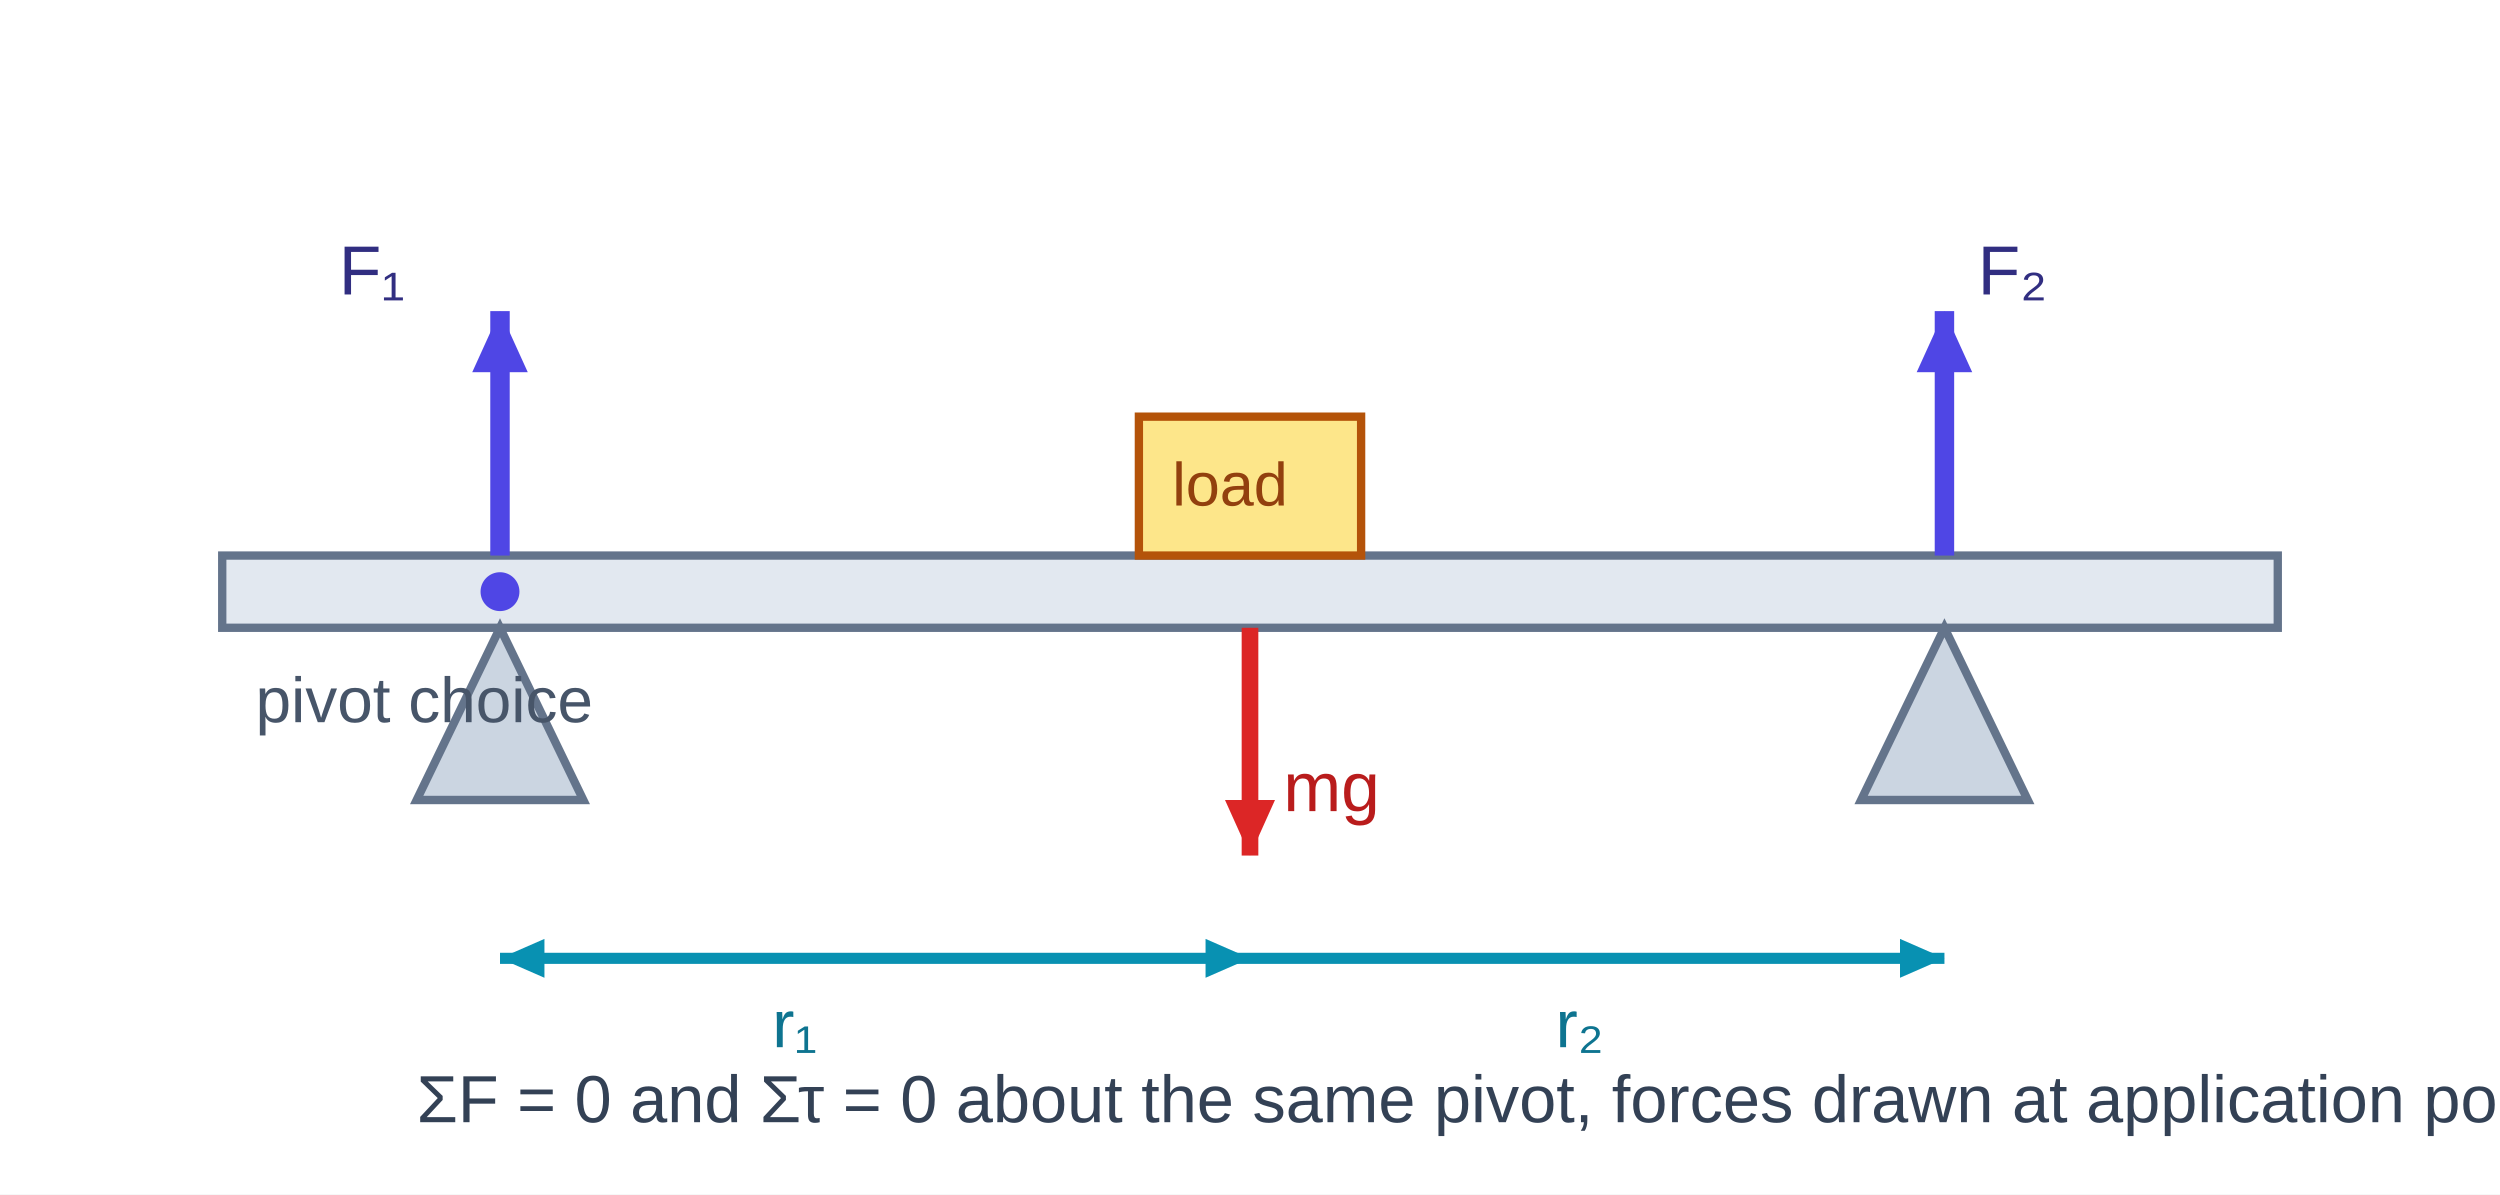
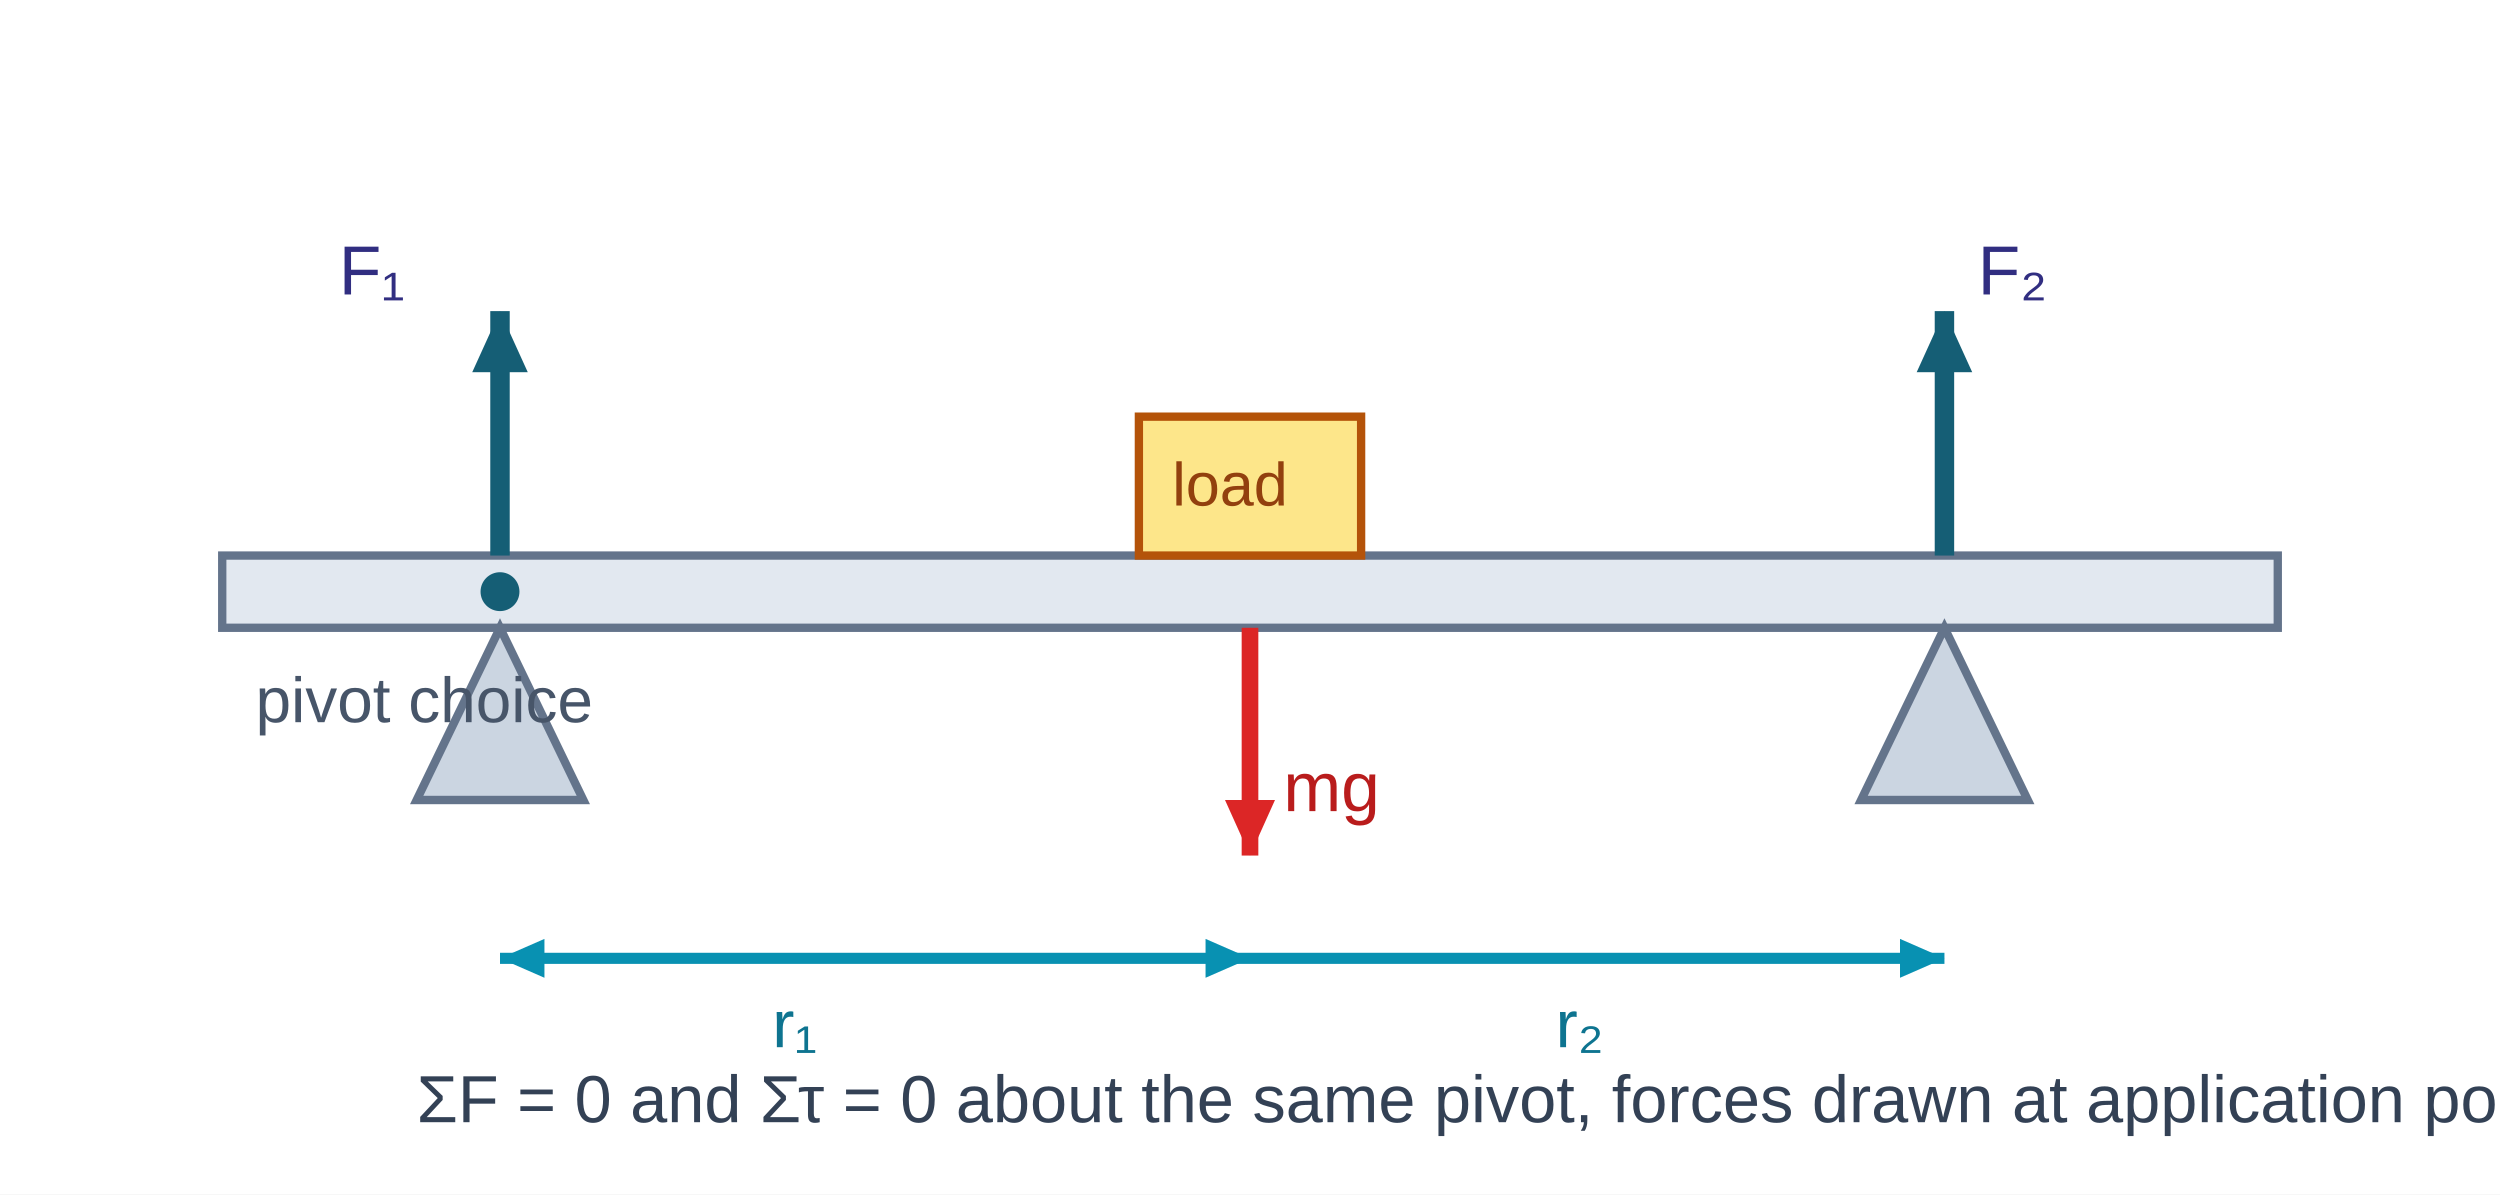
<svg xmlns="http://www.w3.org/2000/svg" viewBox="0 0 900 430" role="img" aria-labelledby="title desc">
  <rect width="900" height="430" fill="#ffffff" />
  <rect x="80" y="200" width="740" height="26" fill="#e2e8f0" stroke="#64748b" stroke-width="3" />
  <path d="M180 226 L150 288 L210 288 Z" fill="#cbd5e1" stroke="#64748b" stroke-width="3" />
  <path d="M700 226 L670 288 L730 288 Z" fill="#cbd5e1" stroke="#64748b" stroke-width="3" />
  <rect x="410" y="150" width="80" height="50" fill="#fde68a" stroke="#b45309" stroke-width="3" />
  <text x="422" y="182" font-family="Arial, sans-serif" font-size="22" fill="#92400e">load</text>
-   <line x1="180" y1="200" x2="180" y2="112" stroke="#4f46e5" stroke-width="7" />
-   <path d="M180 112 l-10 22 h20 Z" fill="#4f46e5" />
+   <line x1="180" y1="200" x2="180" y2="112" stroke="#155E75" stroke-width="7" />
+   <path d="M180 112 l-10 22 h20 Z" fill="#155E75" />
  <text x="122" y="106" font-family="Arial, sans-serif" font-size="25" fill="#312e81">F₁</text>
-   <line x1="700" y1="200" x2="700" y2="112" stroke="#4f46e5" stroke-width="7" />
-   <path d="M700 112 l-10 22 h20 Z" fill="#4f46e5" />
+   <line x1="700" y1="200" x2="700" y2="112" stroke="#155E75" stroke-width="7" />
+   <path d="M700 112 l-10 22 h20 Z" fill="#155E75" />
  <text x="712" y="106" font-family="Arial, sans-serif" font-size="25" fill="#312e81">F₂</text>
  <line x1="450" y1="226" x2="450" y2="308" stroke="#dc2626" stroke-width="6" />
  <path d="M450 308 l-9 -20 h18 Z" fill="#dc2626" />
  <text x="462" y="292" font-family="Arial, sans-serif" font-size="25" fill="#b91c1c">mg</text>
  <line x1="180" y1="345" x2="450" y2="345" stroke="#0891b2" stroke-width="4" />
  <path d="M180 345 l16 -7 v14 Z" fill="#0891b2" />
  <path d="M450 345 l-16 -7 v14 Z" fill="#0891b2" />
  <text x="278" y="377" font-family="Arial, sans-serif" font-size="24" fill="#0e7490">r₁</text>
  <line x1="450" y1="345" x2="700" y2="345" stroke="#0891b2" stroke-width="4" />
  <path d="M700 345 l-16 -7 v14 Z" fill="#0891b2" />
  <text x="560" y="377" font-family="Arial, sans-serif" font-size="24" fill="#0e7490">r₂</text>
-   <circle cx="180" cy="213" r="7" fill="#4f46e5" />
+   <circle cx="180" cy="213" r="7" fill="#155E75" />
  <text x="92" y="260" font-family="Arial, sans-serif" font-size="23" fill="#475569">pivot choice</text>
  <text x="150" y="404" font-family="Arial, sans-serif" font-size="24" fill="#334155">ΣF = 0 and Στ = 0 about the same pivot, forces drawn at application points</text>
</svg>
